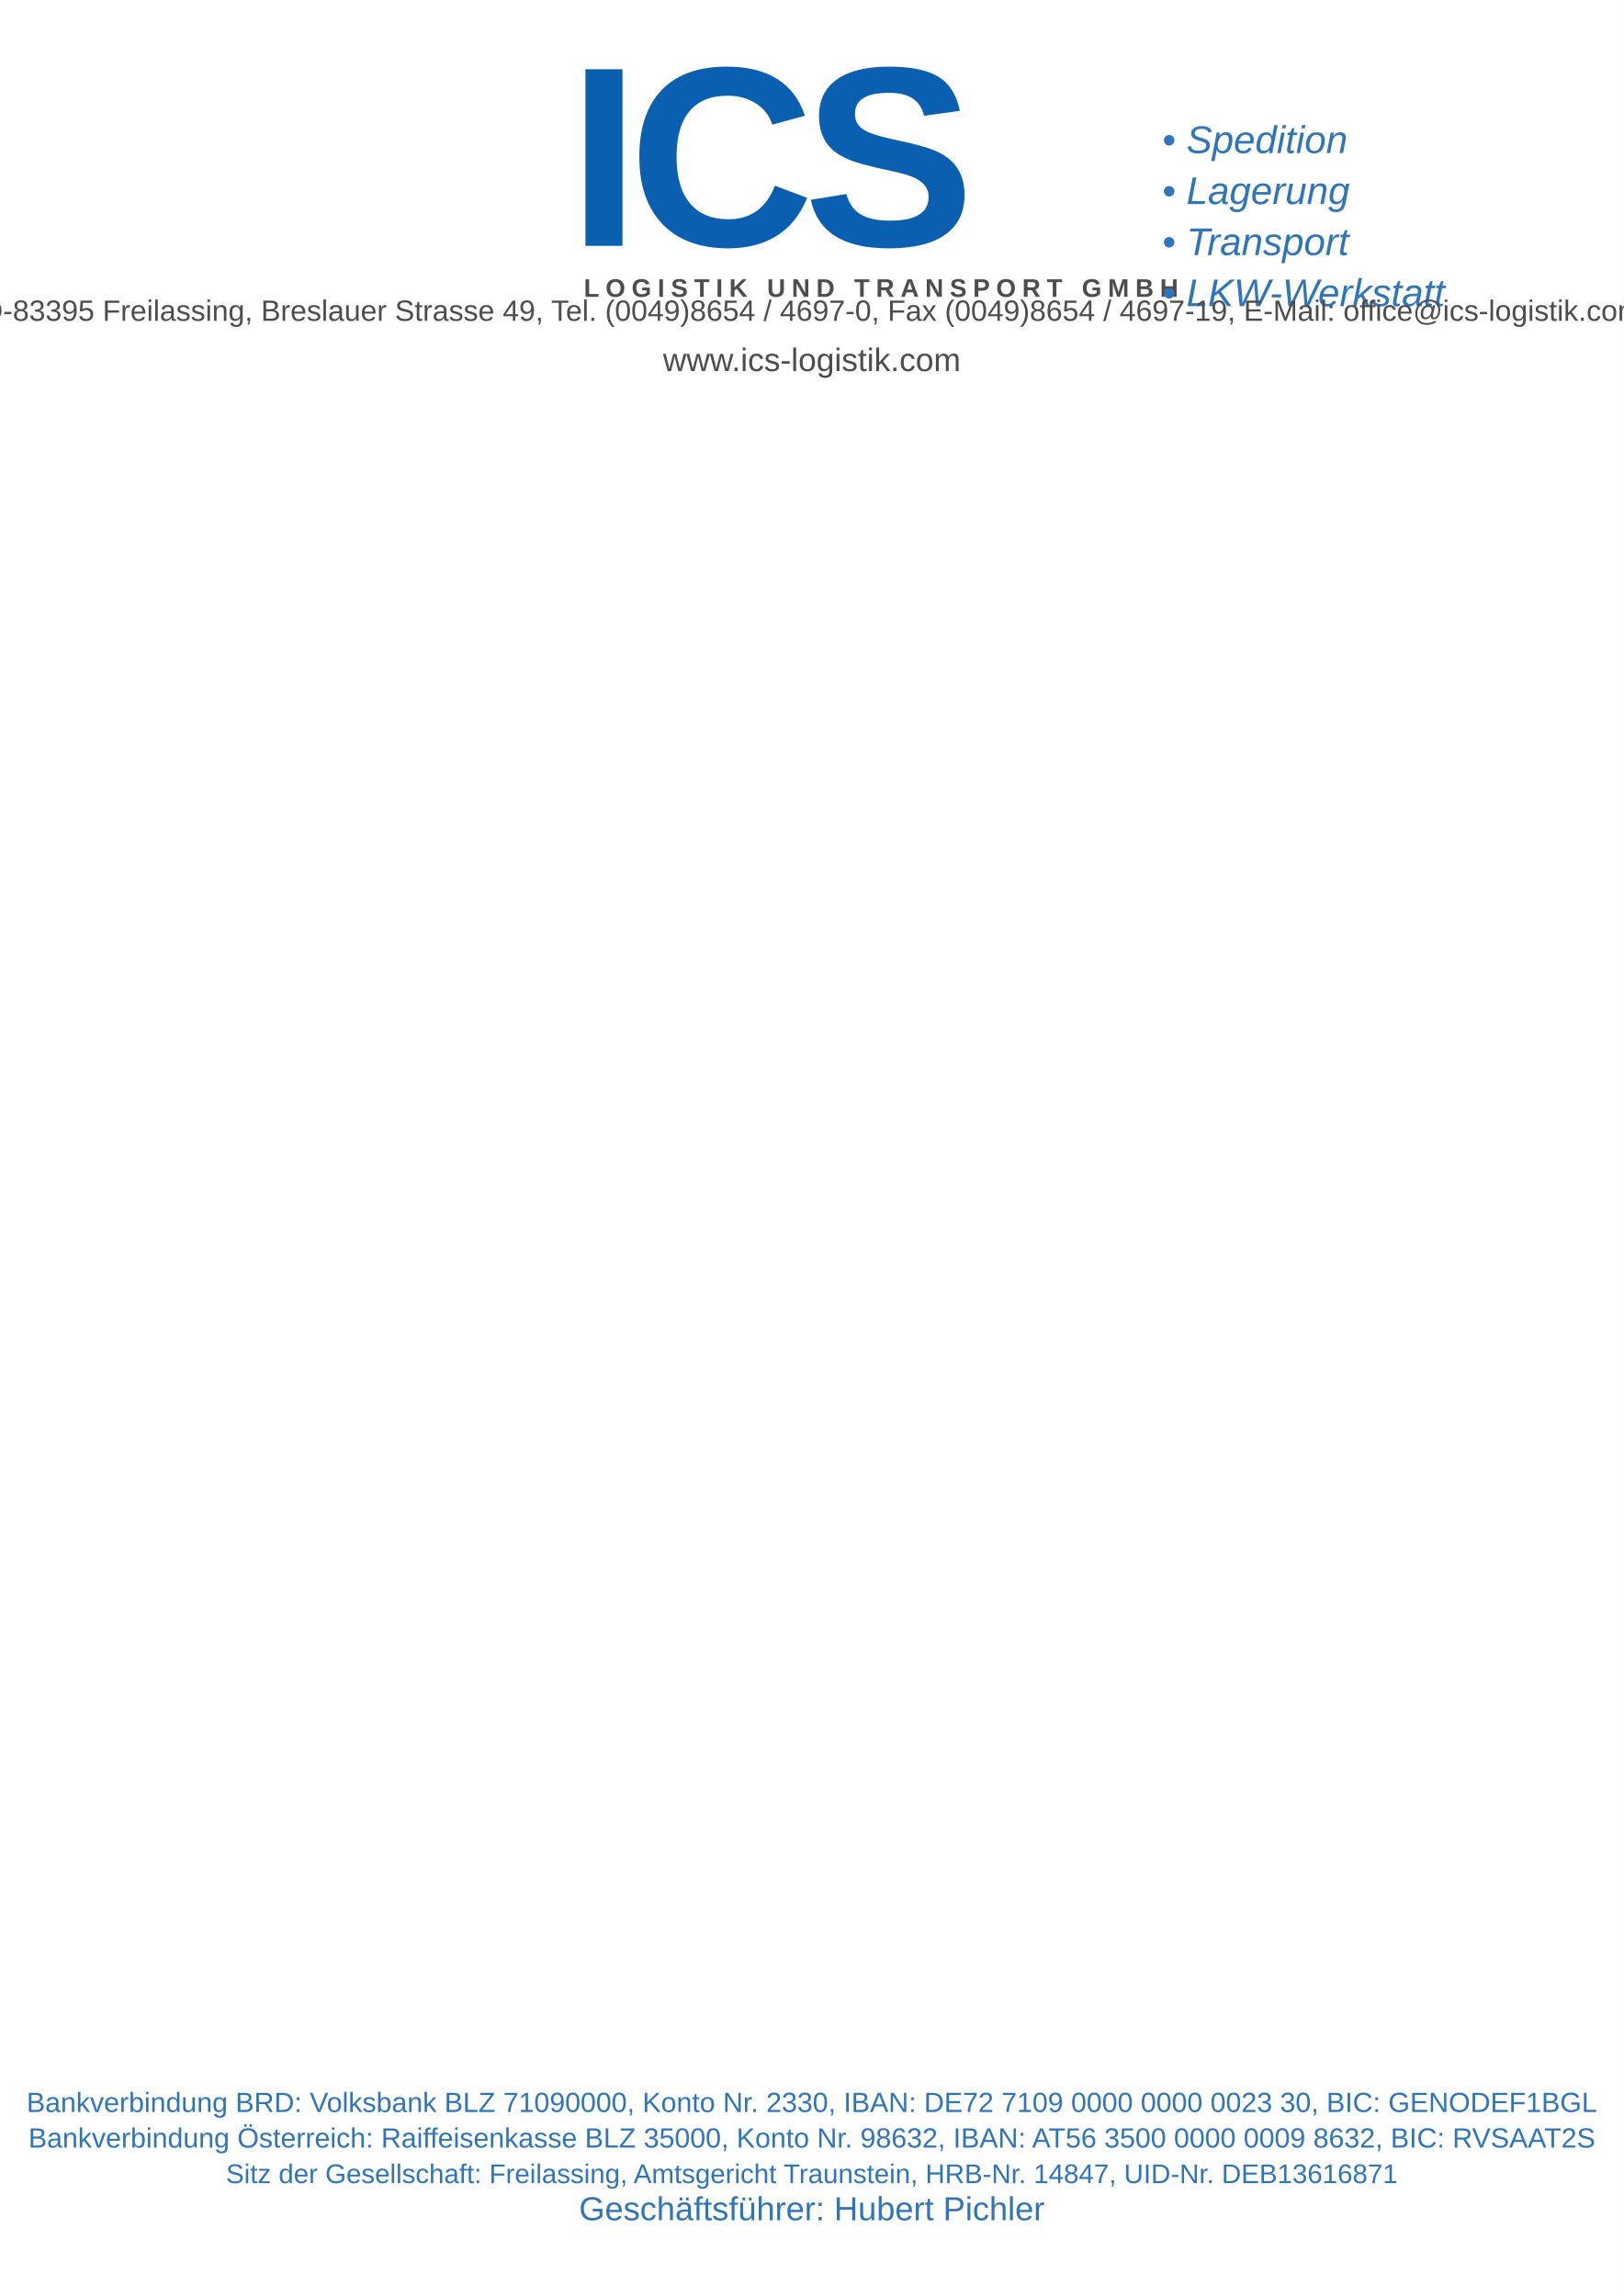
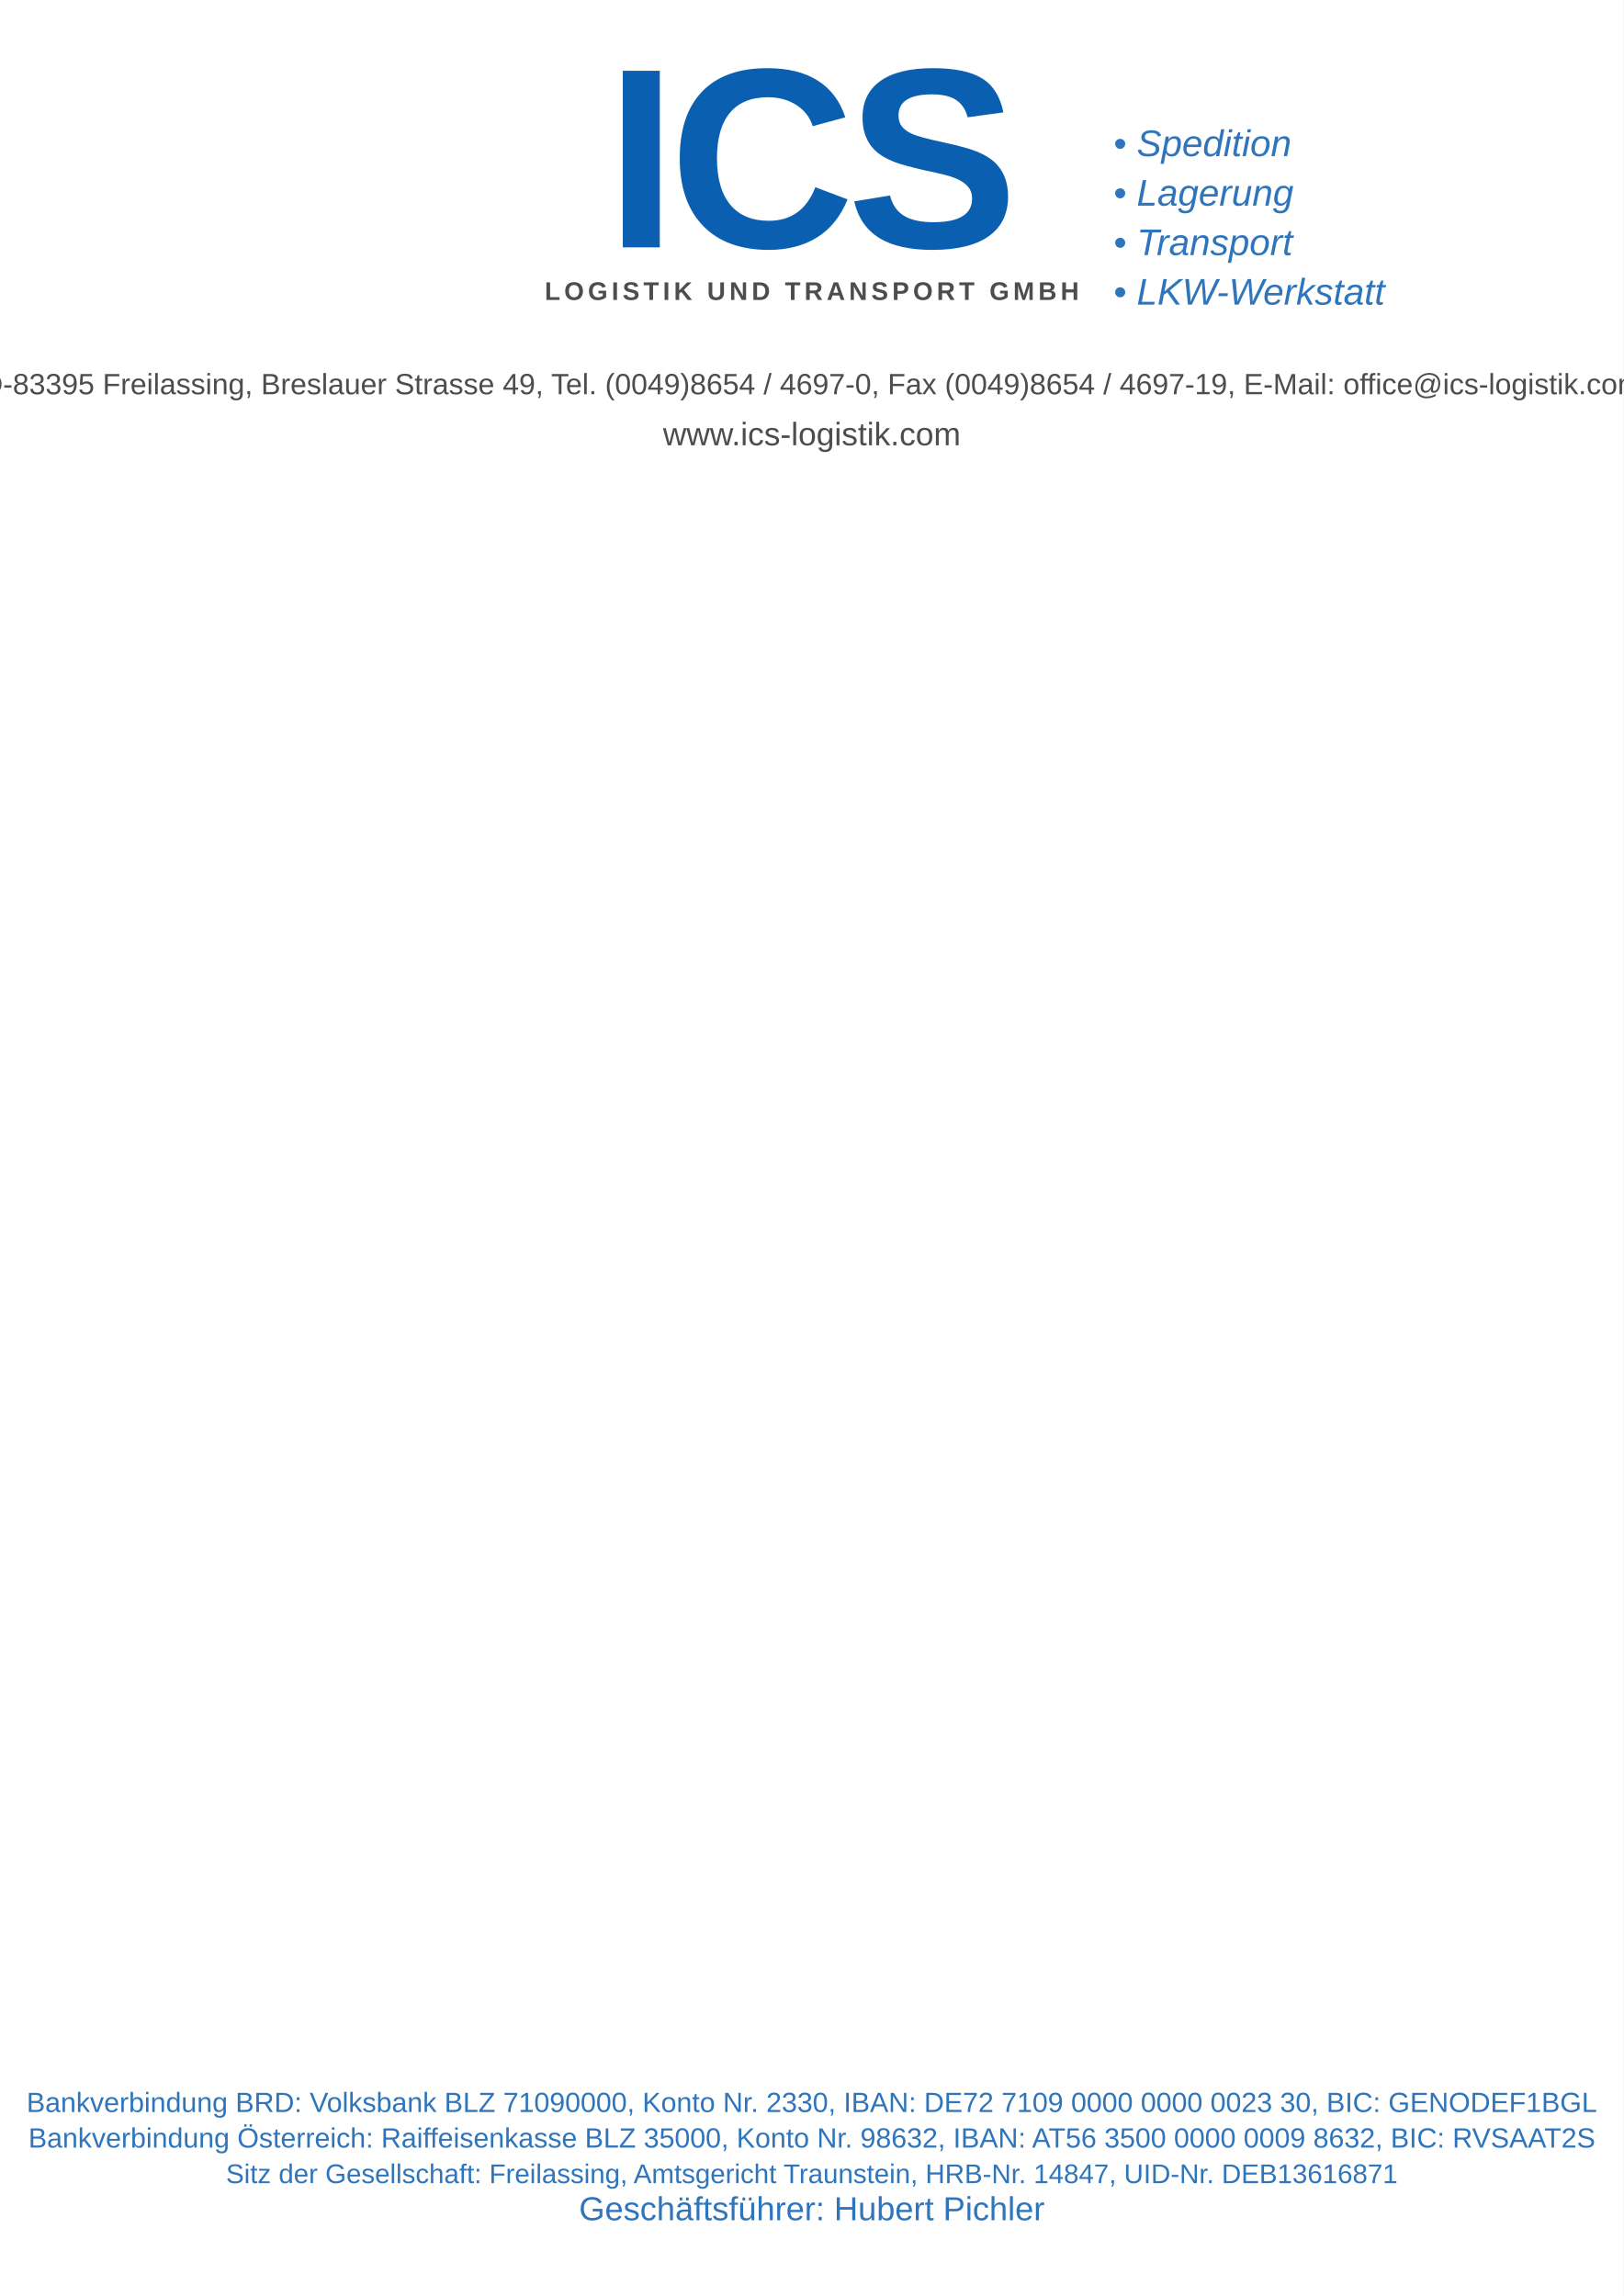
<svg xmlns="http://www.w3.org/2000/svg" viewBox="0 0 2100 2970" width="2100" height="2970">
  <defs>
    <style>
      .logo { fill:#0b5fb1; font-family: Arial, Helvetica, sans-serif; font-weight:700; }
      .meta { fill:#4d4d4d; font-family: Arial, Helvetica, sans-serif; }
      .blue { fill:#2f75bc; font-family: Arial, Helvetica, sans-serif; }
    </style>
  </defs>
  <rect width="2100" height="2970" fill="#ffffff" />
-   <g transform="translate(735,150)">
-     <text class="logo" x="0" y="168" font-size="332" letter-spacing="-14">ICS</text>
-     <text class="meta" x="20" y="234" font-size="33" font-weight="700" letter-spacing="8">LOGISTIK UND TRANSPORT GMBH</text>
-     <g transform="translate(768,48)">
-       <text class="blue" x="0" y="0" font-size="50" font-style="italic">• Spedition</text>
-       <text class="blue" x="0" y="66" font-size="50" font-style="italic">• Lagerung</text>
-       <text class="blue" x="0" y="132" font-size="50" font-style="italic">• Transport</text>
-       <text class="blue" x="0" y="198" font-size="50" font-style="italic">• LKW-Werkstatt</text>
+   <g transform="translate(1050,150)">
+     <text class="logo" x="0" y="170" text-anchor="middle" font-size="332" letter-spacing="-10">ICS</text>
+     <text class="meta" x="0" y="238" text-anchor="middle" font-size="33" font-weight="700" letter-spacing="5">LOGISTIK UND TRANSPORT GMBH</text>
+     <g transform="translate(390,52)">
+       <text class="blue" x="0" y="0" font-size="48" font-style="italic">• Spedition</text>
+       <text class="blue" x="0" y="64" font-size="48" font-style="italic">• Lagerung</text>
+       <text class="blue" x="0" y="128" font-size="48" font-style="italic">• Transport</text>
+       <text class="blue" x="0" y="192" font-size="48" font-style="italic">• LKW-Werkstatt</text>
    </g>
  </g>
-   <text class="meta" x="1050" y="415" text-anchor="middle" font-size="38">
+   <text class="meta" x="1050" y="510" text-anchor="middle" font-size="38">
    D-83395 Freilassing, Breslauer Strasse 49, Tel. (0049)8654 / 4697-0, Fax (0049)8654 / 4697-19, E-Mail: office@ics-logistik.com
  </text>
-   <text class="meta" x="1050" y="480" text-anchor="middle" font-size="42">www.ics-logistik.com</text>
+   <text class="meta" x="1050" y="576" text-anchor="middle" font-size="42">www.ics-logistik.com</text>
  <g text-anchor="middle" transform="translate(1050,0)">
    <text class="blue" x="0" y="2732" font-size="36">
      Bankverbindung BRD: Volksbank BLZ 71090000, Konto Nr. 2330, IBAN: DE72 7109 0000 0000 0023 30, BIC: GENODEF1BGL
    </text>
    <text class="blue" x="0" y="2778" font-size="36">
      Bankverbindung Österreich: Raiffeisenkasse BLZ 35000, Konto Nr. 98632, IBAN: AT56 3500 0000 0009 8632, BIC: RVSAAT2S
    </text>
    <text class="blue" x="0" y="2824" font-size="35">
      Sitz der Gesellschaft: Freilassing, Amtsgericht Traunstein, HRB-Nr. 14847, UID-Nr. DEB13616871
    </text>
    <text class="blue" x="0" y="2872" font-size="43">Geschäftsführer: Hubert Pichler</text>
  </g>
</svg>
